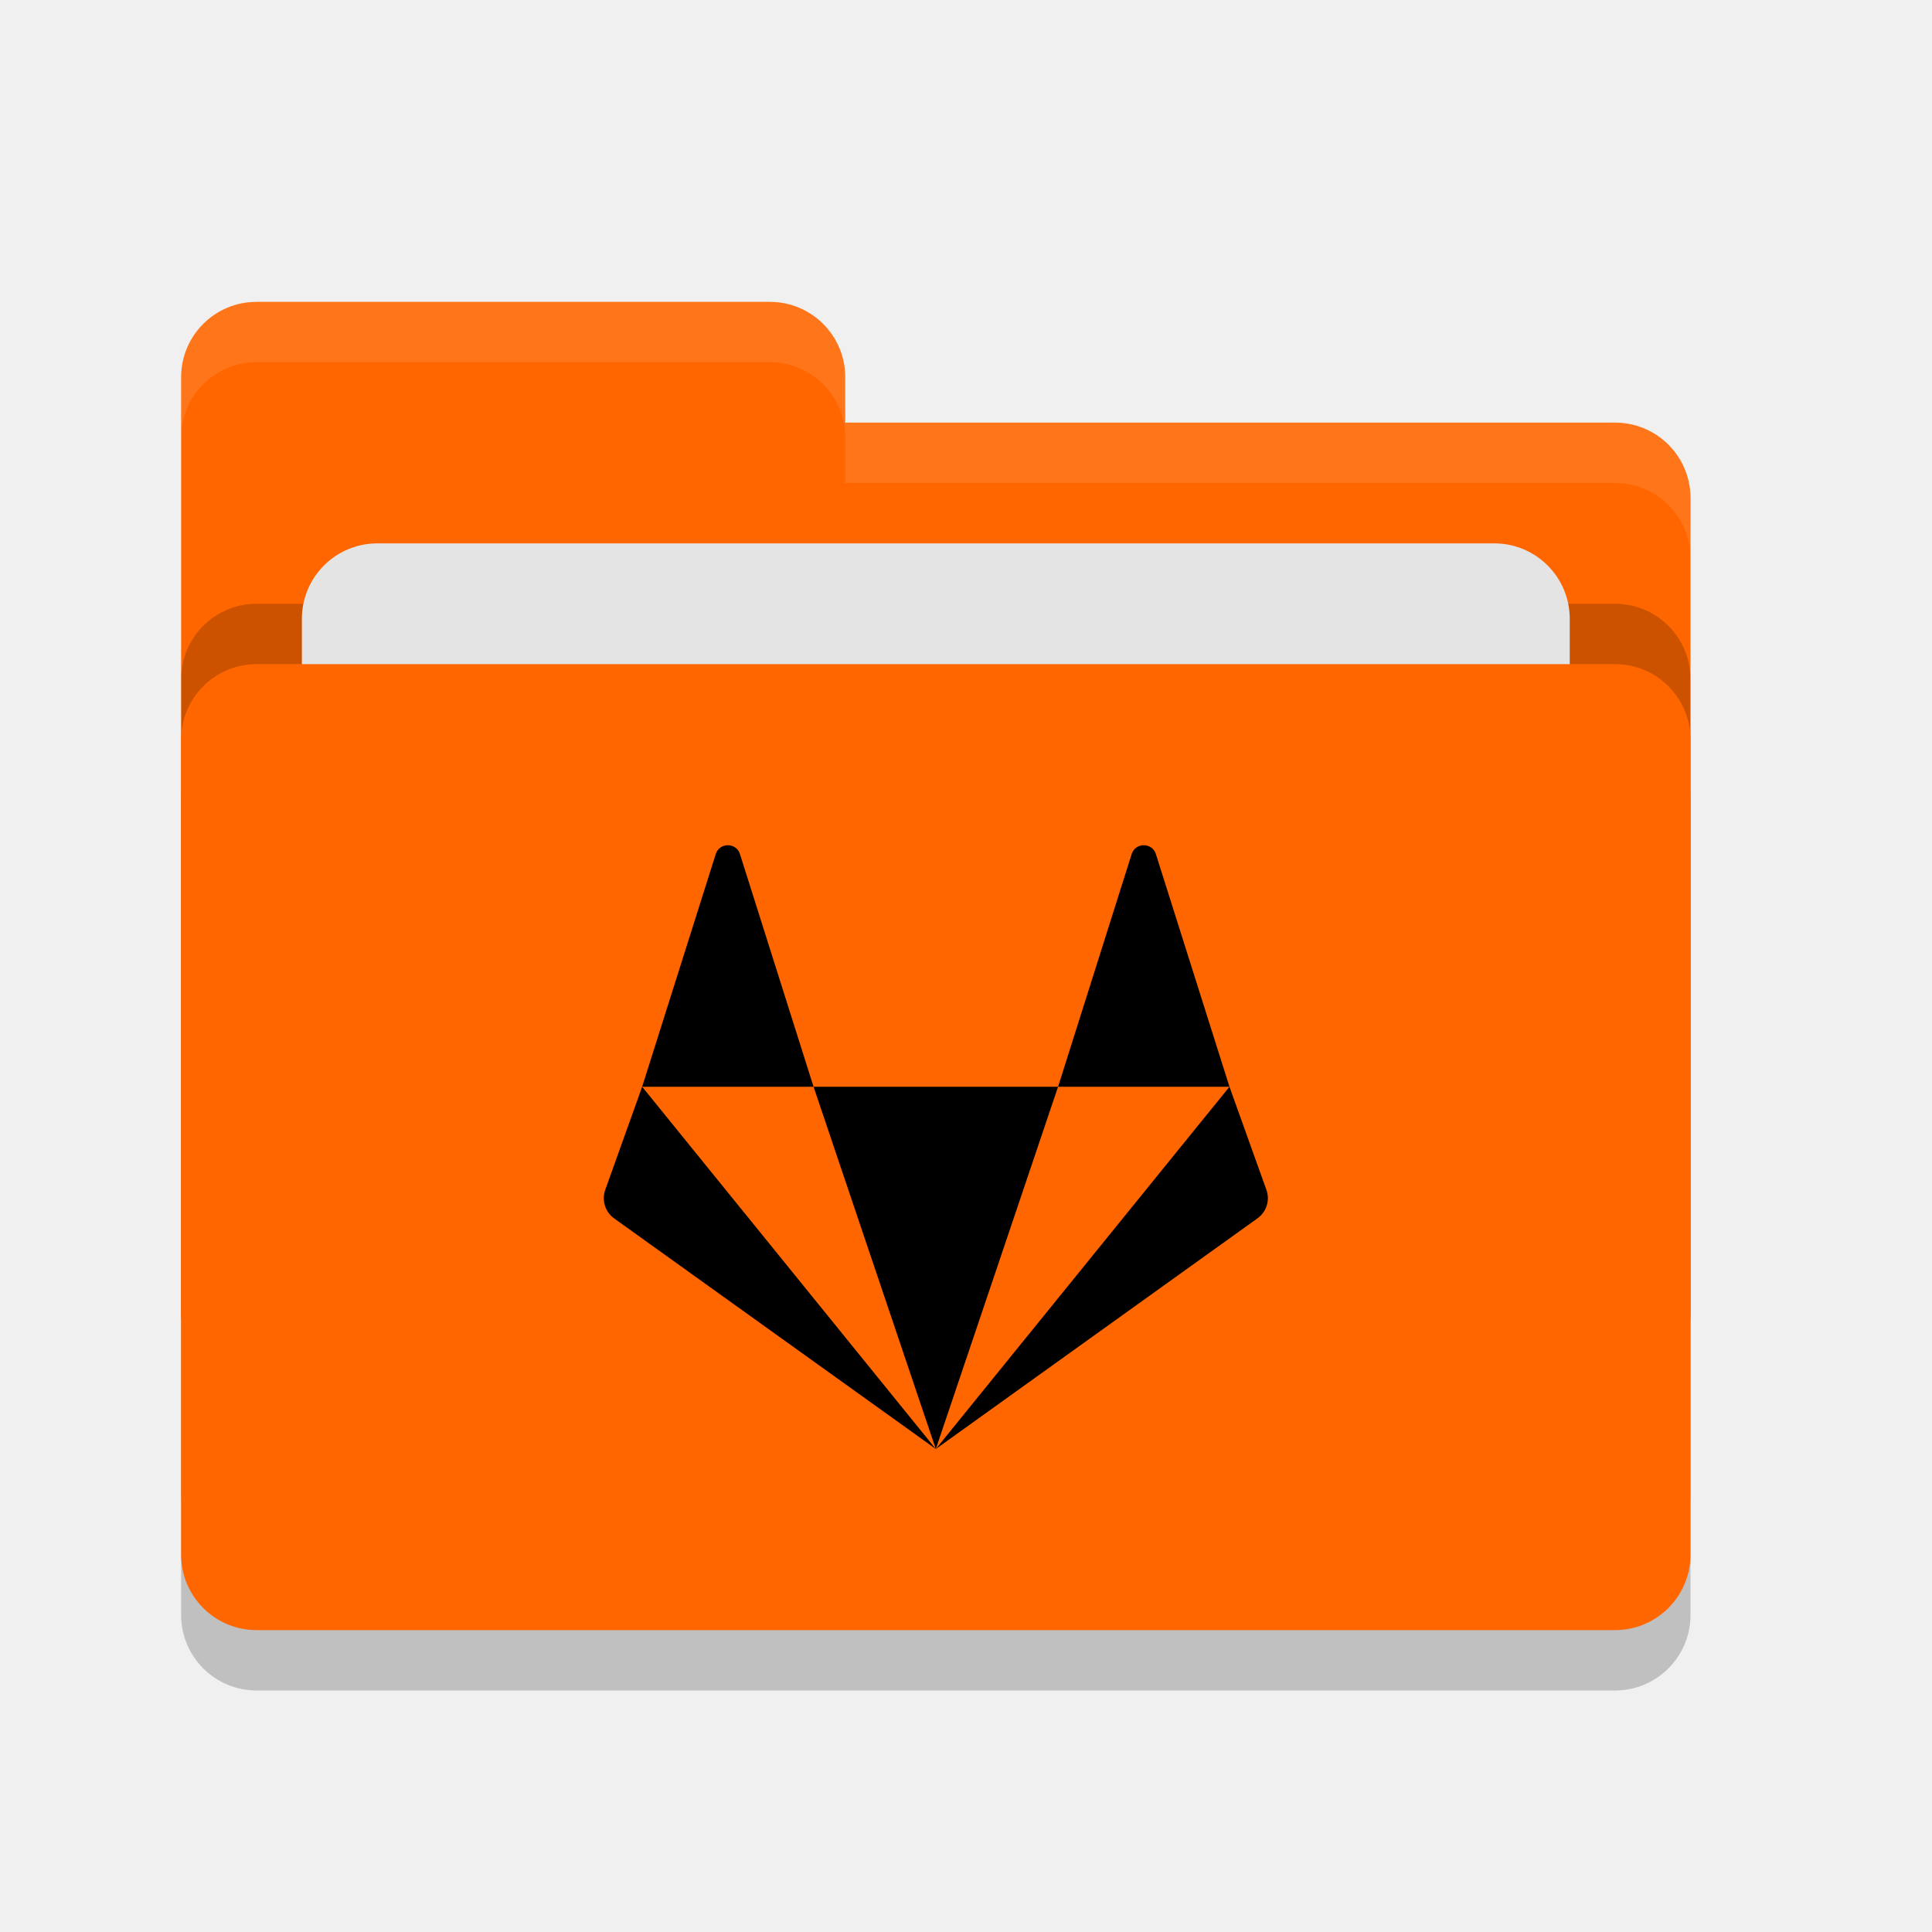
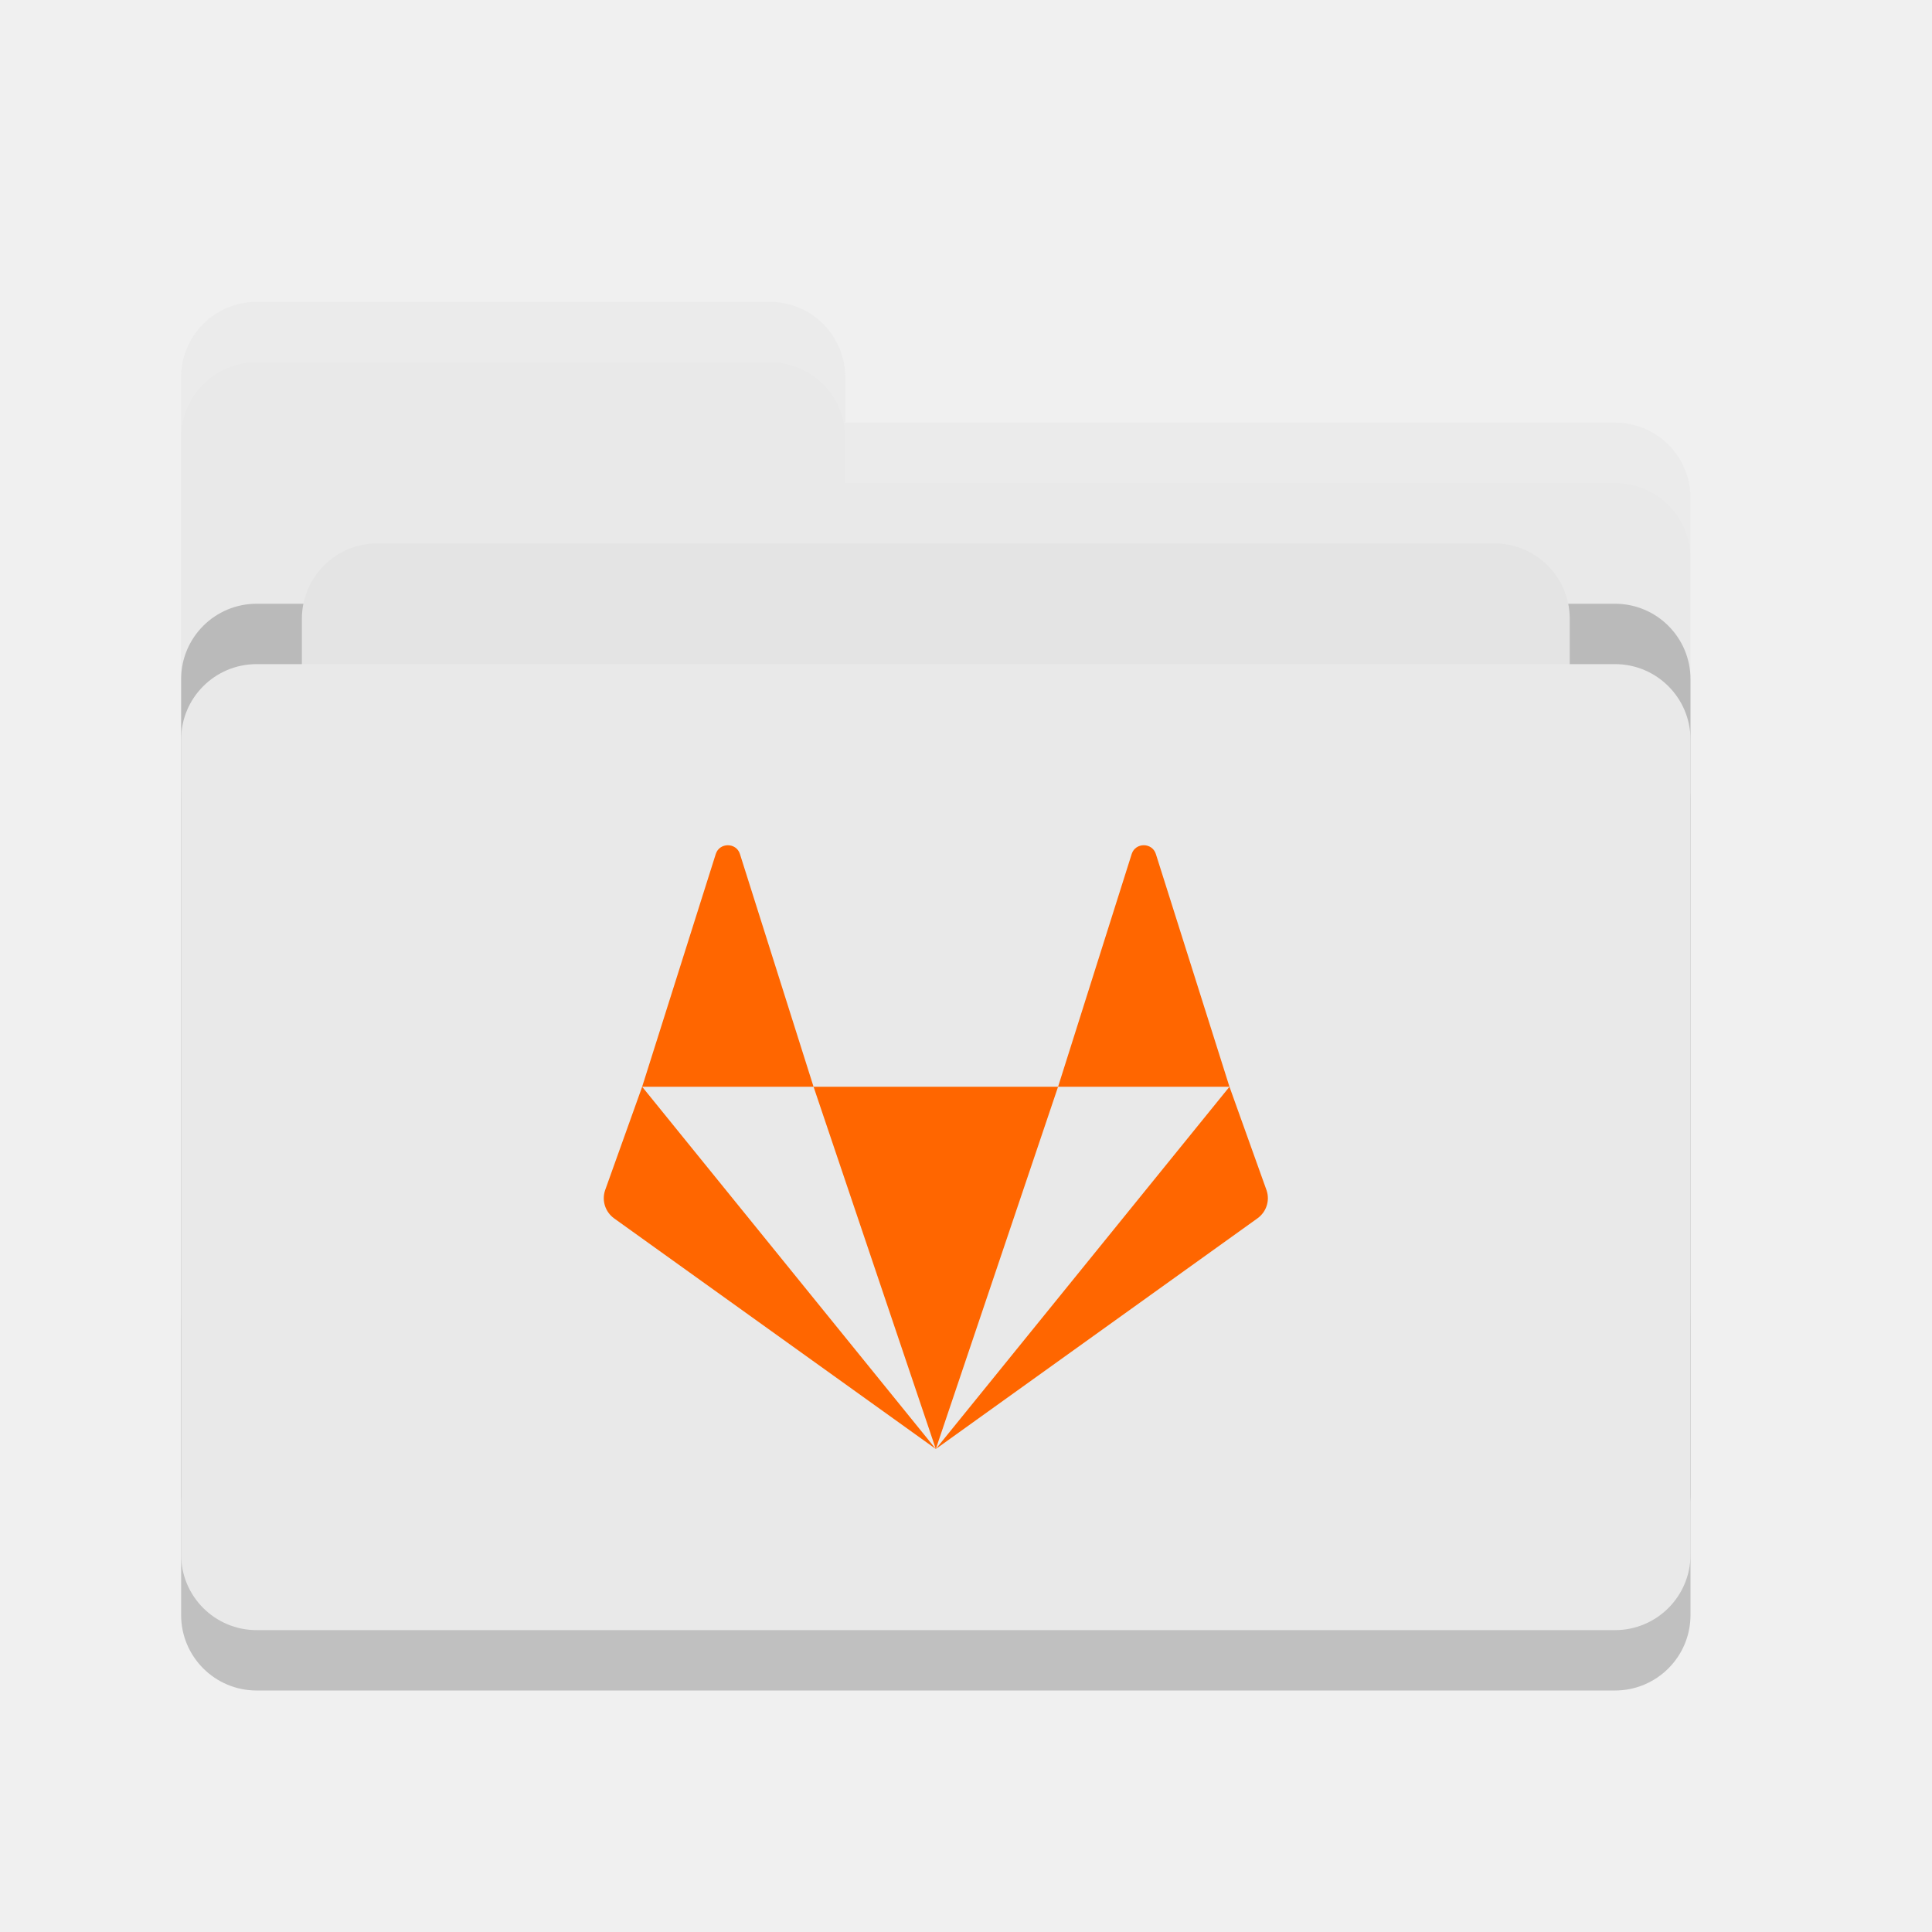
<svg xmlns="http://www.w3.org/2000/svg" width="32" height="32" version="1" id="svg16">
  <defs id="defs20" />
  <rect style="opacity:0.2" width="25" height="16" x="3" y="12" rx="1.25" ry="1.25" id="rect2" />
-   <path style="fill:#ff6600" d="M 3,21.75 C 3,22.442 3.558,23 4.25,23 H 26.75 C 27.442,23 28,22.442 28,21.75 V 8.25 C 28,7.558 27.442,7 26.75,7 H 14 V 6.25 C 14,5.558 13.443,5 12.75,5 H 4.25 C 3.558,5 3,5.558 3,6.25" id="path4" />
+   <path style="fill:#e9e9e9" d="M 3,21.75 C 3,22.442 3.558,23 4.25,23 H 26.75 C 27.442,23 28,22.442 28,21.75 V 8.25 C 28,7.558 27.442,7 26.75,7 H 14 V 6.25 C 14,5.558 13.443,5 12.75,5 H 4.25 C 3.558,5 3,5.558 3,6.25" id="path4" />
  <rect style="opacity:0.2" width="25" height="16" x="3" y="10" rx="1.25" ry="1.25" id="rect6" />
  <rect style="fill:#e4e4e4" width="21" height="10" x="5" y="9" rx="1.25" ry="1.25" id="rect8" />
-   <rect style="fill:#ff6600" width="25" height="16" x="3" y="11" rx="1.25" ry="1.25" id="rect10" />
+   <rect style="fill:#e9e9e9" width="25" height="16" x="3" y="11" rx="1.25" ry="1.25" id="rect10" />
  <path style="opacity:0.1;fill:#ffffff" d="M 4.25 5 C 3.558 5 3 5.558 3 6.25 L 3 7.25 C 3 6.558 3.558 6 4.25 6 L 12.75 6 C 13.443 6 14 6.558 14 7.25 L 14 8 L 26.75 8 C 27.442 8 28 8.557 28 9.25 L 28 8.25 C 28 7.558 27.442 7 26.75 7 L 14 7 L 14 6.25 C 14 5.558 13.443 5 12.75 5 L 4.25 5 z" id="path12" />
-   <path style="fill:#000000;fill-rule:evenodd" d="m 12.055,14 c -0.084,0 -0.168,0.048 -0.199,0.143 L 10.636,18 h 2.839 l -1.22,-3.857 c -0.031,-0.095 -0.115,-0.143 -0.199,-0.143 z M 13.475,18 l 2.025,6 2.025,-6 z m 4.05,0 h 2.839 l -1.22,-3.857 c -0.063,-0.191 -0.336,-0.191 -0.399,0 z m 2.839,0 -4.864,6 5.327,-3.82 c 0.147,-0.105 0.209,-0.292 0.152,-0.463 z m -4.864,6 -4.864,-6 -0.615,1.718 c -0.056,0.171 0.005,0.357 0.152,0.463 z" id="path14" />
+   <path style="fill:#ff6600;fill-rule:evenodd" d="m 12.055,14 c -0.084,0 -0.168,0.048 -0.199,0.143 L 10.636,18 h 2.839 l -1.22,-3.857 c -0.031,-0.095 -0.115,-0.143 -0.199,-0.143 z M 13.475,18 l 2.025,6 2.025,-6 z m 4.05,0 h 2.839 l -1.22,-3.857 c -0.063,-0.191 -0.336,-0.191 -0.399,0 z m 2.839,0 -4.864,6 5.327,-3.82 c 0.147,-0.105 0.209,-0.292 0.152,-0.463 z m -4.864,6 -4.864,-6 -0.615,1.718 c -0.056,0.171 0.005,0.357 0.152,0.463 z" id="path14" />
</svg>
